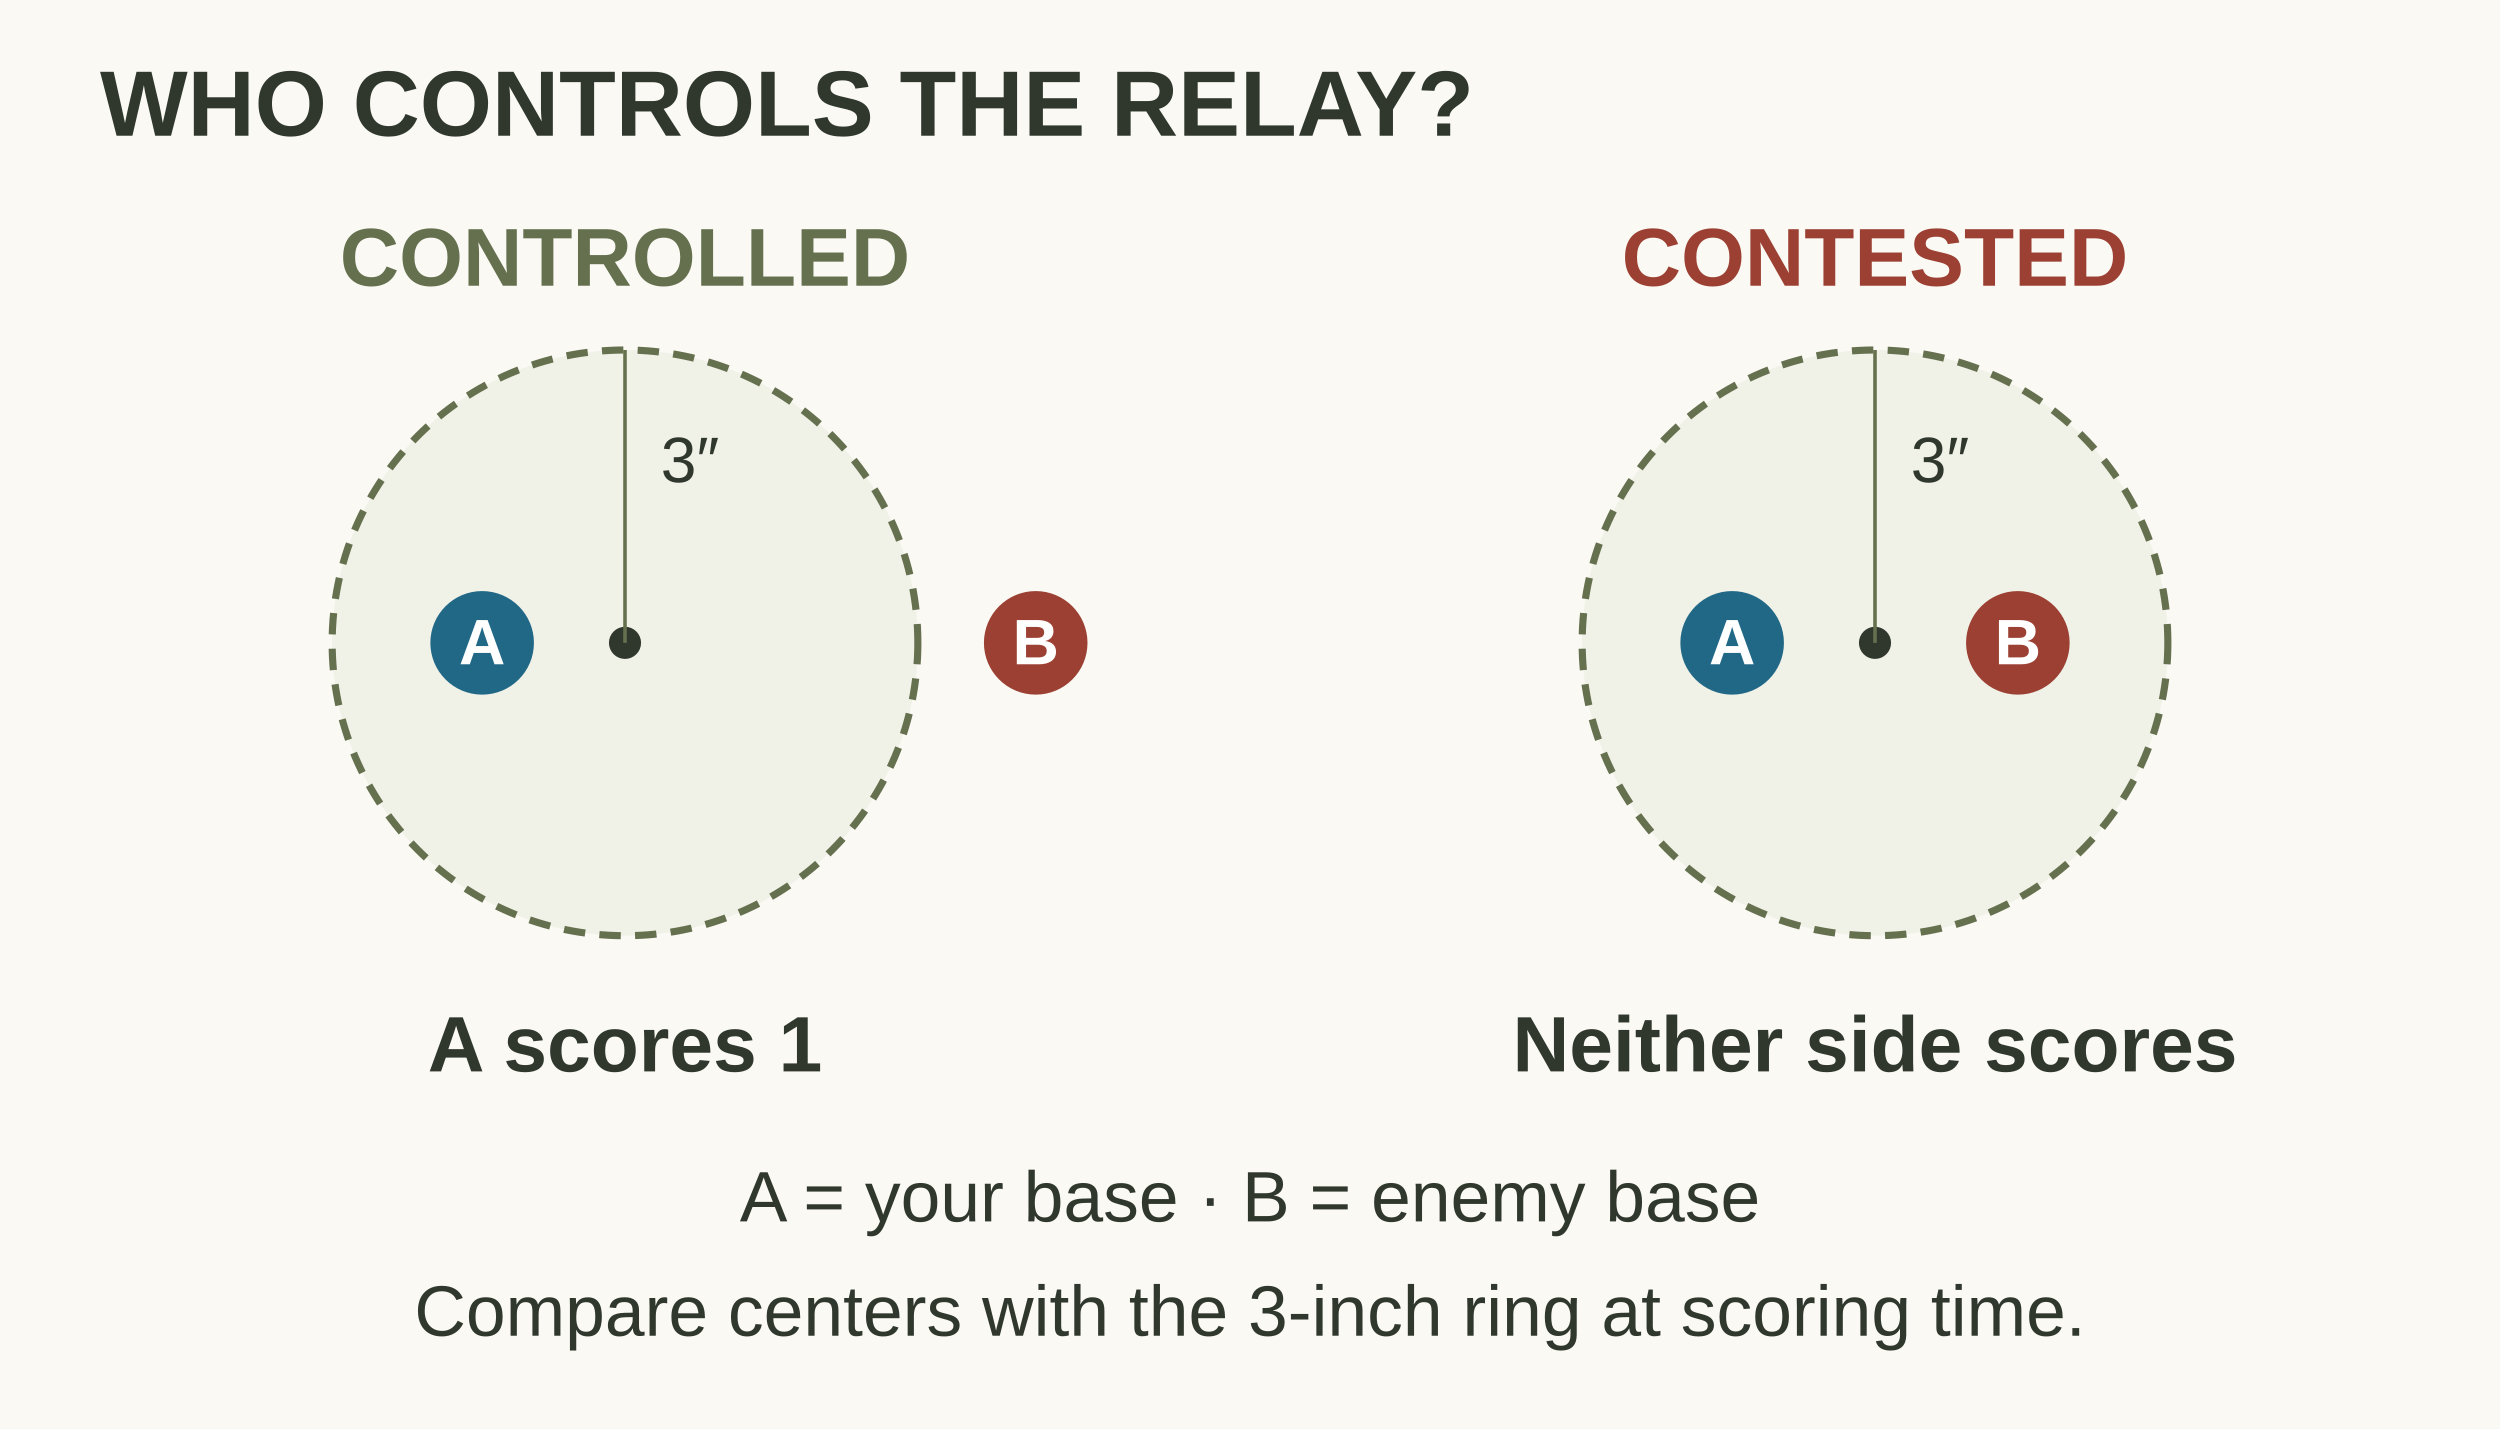
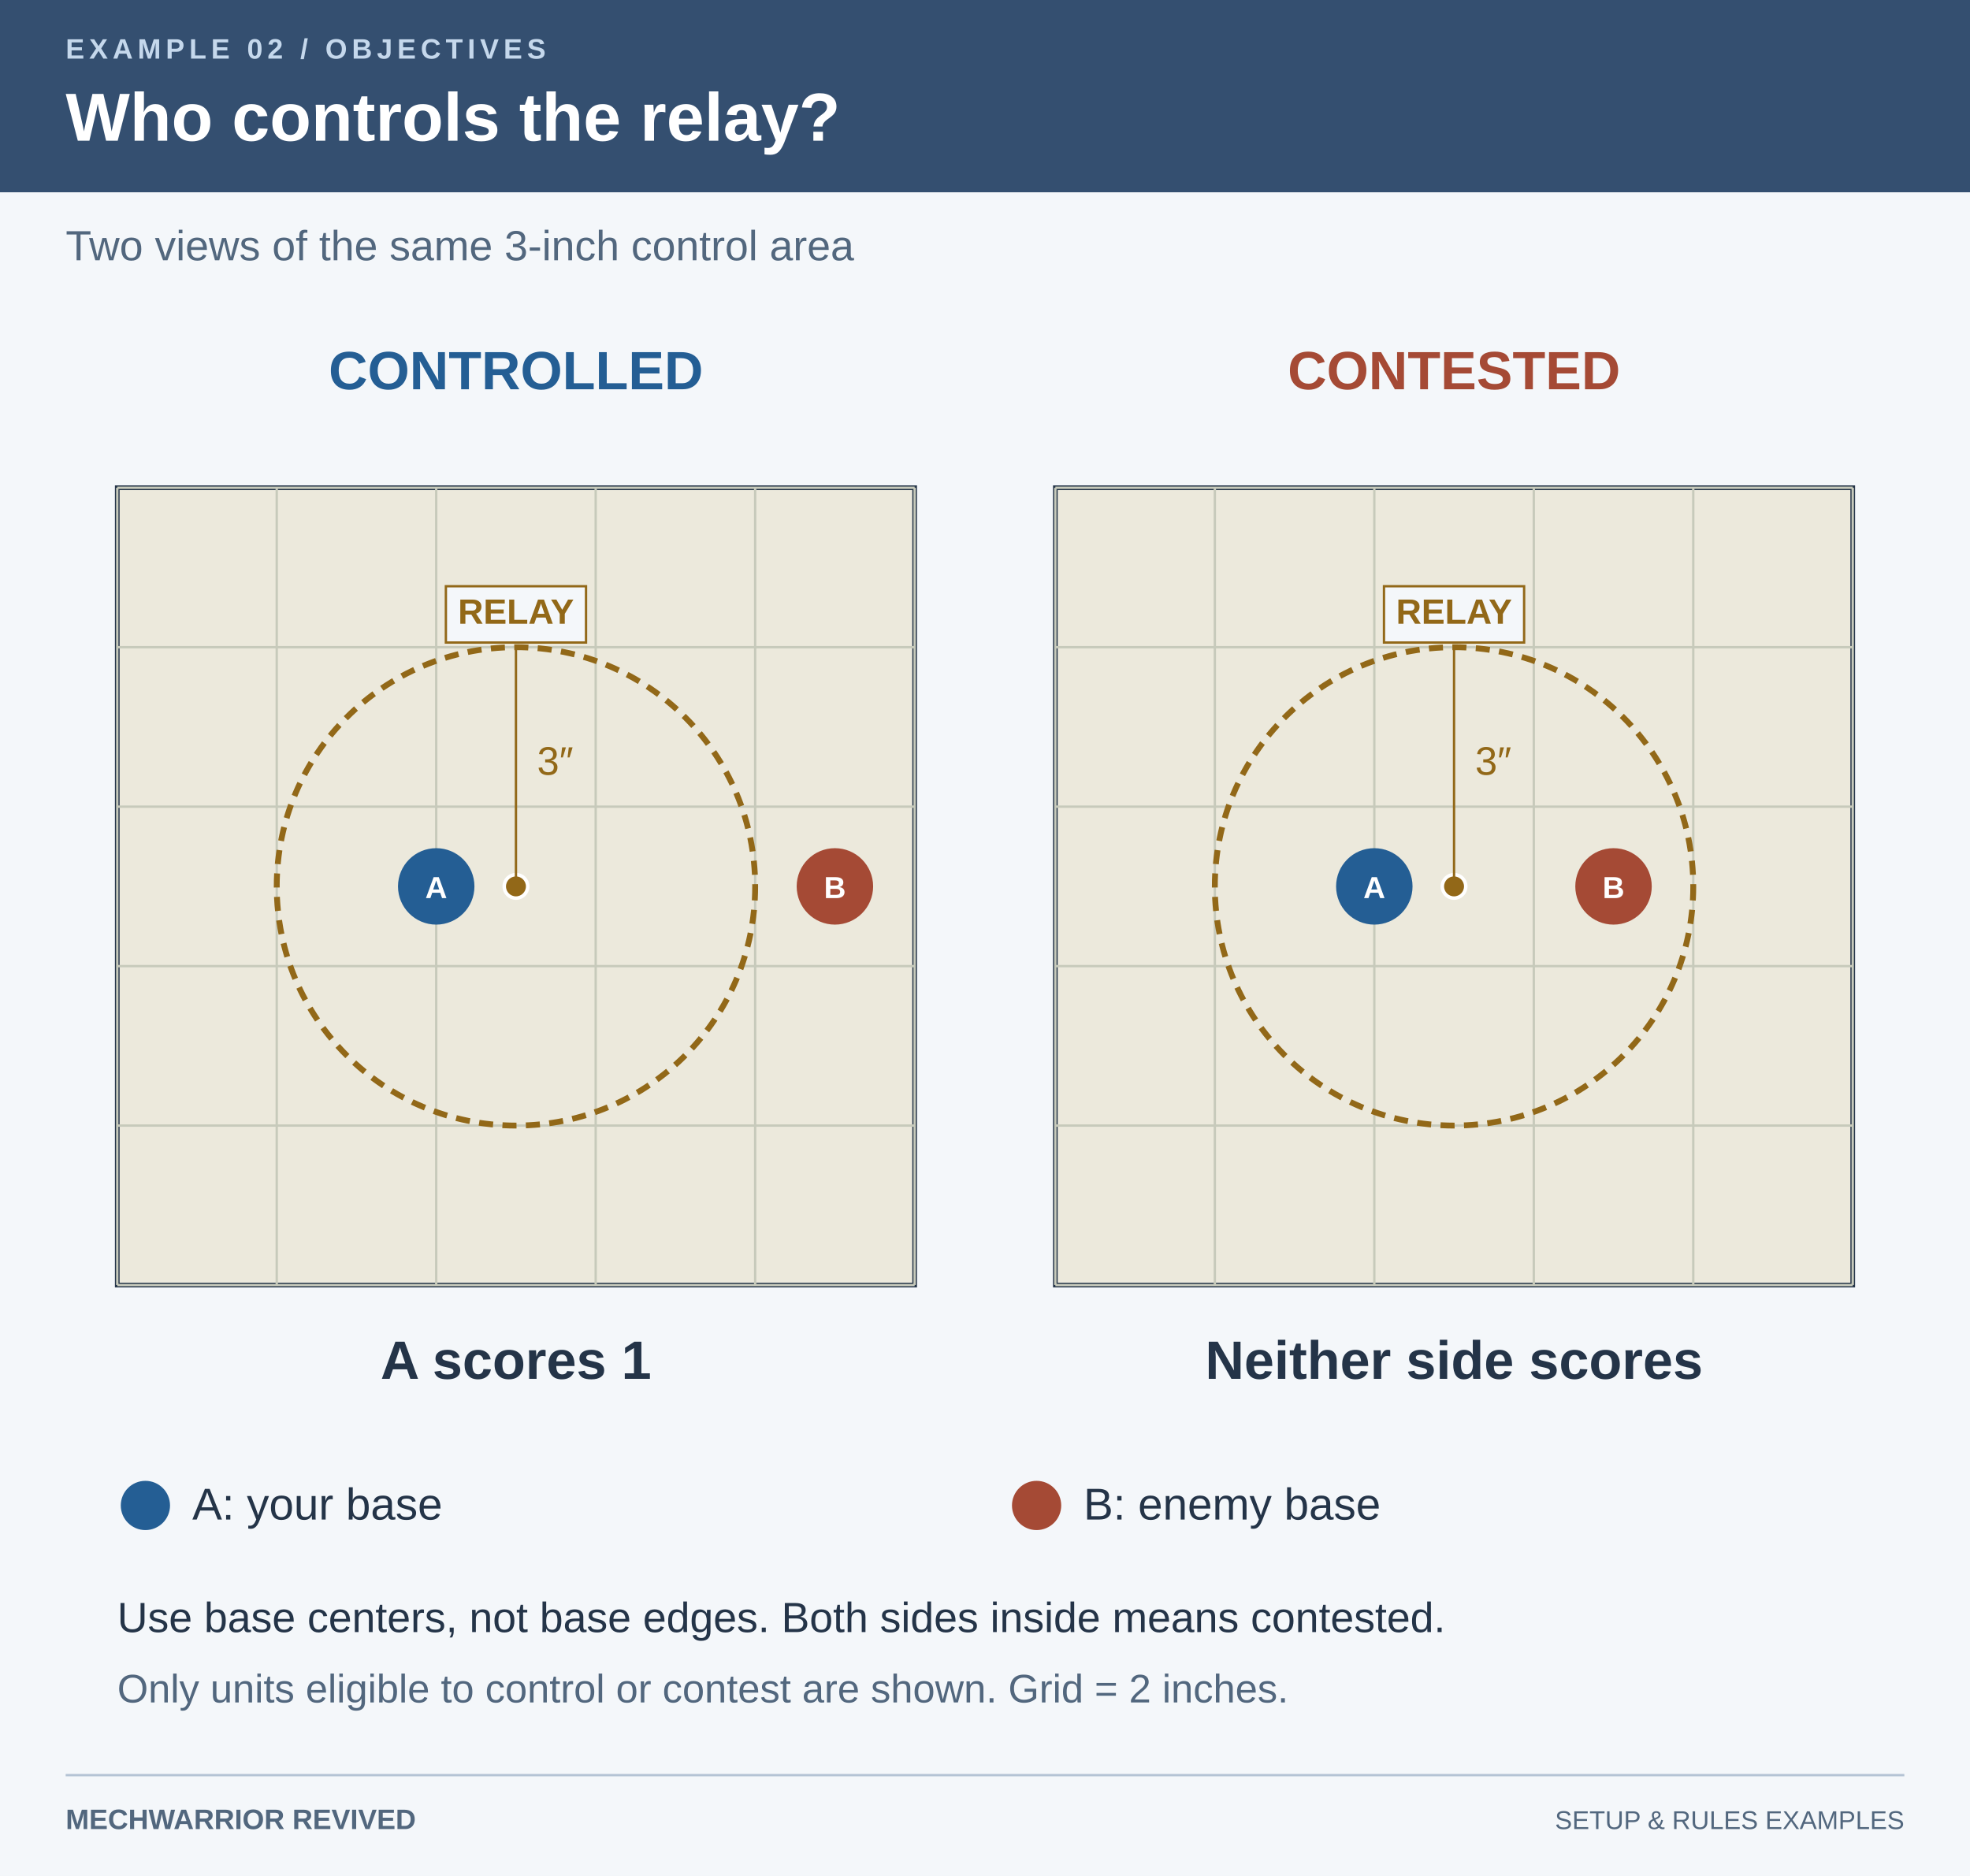
- <svg xmlns="http://www.w3.org/2000/svg" width="700" height="400" viewBox="0 0 700 400" role="img" aria-labelledby="title desc">
+ <svg xmlns="http://www.w3.org/2000/svg" width="840" height="800" viewBox="0 0 840 800" role="img" aria-labelledby="title desc">
  <defs>
-     <marker id="arrow" viewBox="0 0 10 10" refX="9" refY="5" markerWidth="7" markerHeight="7" orient="auto-start-reverse">
-       <path d="M0 0L10 5L0 10Z" fill="#65704f" />
+     <pattern id="woods" patternUnits="userSpaceOnUse" width="26" height="26">
+       <rect width="26" height="26" fill="#d4dfbf" />
+       <path d="M13 3L20 17H6Z M13 14V22" fill="#a9be8e" stroke="#788f60" stroke-width="1.2" />
+     </pattern>
+     <pattern id="rubble" patternUnits="userSpaceOnUse" width="28" height="26">
+       <rect width="28" height="26" fill="#e3d7bd" />
+       <path d="M3 8L10 4L13 13L5 15Z M17 19L23 12L27 22Z" fill="#bdaf94" stroke="#918164" />
+       <path d="M16 3L21 6M4 22L9 20" stroke="#9f8c6b" />
+     </pattern>
+     <pattern id="blocking" patternUnits="userSpaceOnUse" width="24" height="24">
+       <rect width="24" height="24" fill="#b7bdc3" />
+       <path d="M0 24L24 0M-6 6L6 -6M18 30L30 18" stroke="#85919c" stroke-width="2" />
+     </pattern>
+     <pattern id="fieldworks" patternUnits="userSpaceOnUse" width="28" height="24">
+       <rect width="28" height="24" fill="#ddcbaa" />
+       <path d="M0 7H9V17H19V7H28" fill="none" stroke="#806044" stroke-width="5" />
+       <path d="M0 7H9V17H19V7H28" fill="none" stroke="#b79a70" stroke-width="2" />
+     </pattern>
+     <pattern id="water" patternUnits="userSpaceOnUse" width="28" height="20">
+       <rect width="28" height="20" fill="#ccdde5" />
+       <path d="M0 10Q7 5 14 10T28 10" fill="none" stroke="#86a6b7" />
+     </pattern>
+     <marker id="move-arrow" viewBox="0 0 10 10" refX="9" refY="5" markerWidth="6" markerHeight="6" orient="auto-start-reverse">
+       <path d="M0 0L10 5L0 10Z" fill="#245e94" />
    </marker>
-     <pattern id="woods" patternUnits="userSpaceOnUse" width="18" height="18">
-       <rect width="18" height="18" fill="#dfe8d2" />
-       <path d="M9 3L14 13H4Z" fill="none" stroke="#a0b18d" />
-     </pattern>
-     <pattern id="rubble" patternUnits="userSpaceOnUse" width="18" height="18">
-       <rect width="18" height="18" fill="#eee4cf" />
-       <path d="M3 9L7 5L10 11ZM13 14L16 10" fill="none" stroke="#b5a88e" />
-     </pattern>
-     <pattern id="blocking" patternUnits="userSpaceOnUse" width="12" height="12">
-       <rect width="12" height="12" fill="#d8dcd7" />
-       <path d="M-3 3L3 -3M0 12L12 0M9 15L15 9" stroke="#a0aaa2" />
-     </pattern>
+     <marker id="sight-arrow" viewBox="0 0 10 10" refX="9" refY="5" markerWidth="6" markerHeight="6" orient="auto-start-reverse">
+       <path d="M0 0L10 5L0 10Z" fill="#926818" />
+     </marker>
  </defs>
  <g font-family="Arial, Helvetica, sans-serif">
-     <rect x="0" y="0" width="700" height="400" fill="#faf9f4" stroke="none" />
-     <text x="28" y="38" font-size="26" text-anchor="start" fill="#30382e" font-weight="bold">WHO CONTROLS THE RELAY?</text>
-     <text x="175" y="80" font-size="23" text-anchor="middle" fill="#65704f" font-weight="bold">CONTROLLED</text>
-     <circle cx="175" cy="180" r="82" fill="#f0f1e7" stroke="#65704f" stroke-dasharray="6 4" stroke-width="2" />
-     <circle cx="175" cy="180" r="4" fill="#30382e" stroke="#30382e" />
-     <line x1="175" y1="180" x2="175" y2="98" stroke="#65704f" stroke-width="1" />
-     <text x="185" y="135" font-size="18" text-anchor="start" fill="#30382e" font-weight="normal">3″</text>
-     <circle cx="135" cy="180" r="14" fill="#216887" stroke="#216887" />
-     <text x="135" y="186" font-size="18" text-anchor="middle" fill="white" font-weight="bold">A</text>
-     <circle cx="290" cy="180" r="14" fill="#9b4032" stroke="#9b4032" />
-     <text x="290" y="186" font-size="18" text-anchor="middle" fill="white" font-weight="bold">B</text>
-     <text x="175" y="300" font-size="22" text-anchor="middle" fill="#30382e" font-weight="bold">A scores 1</text>
-     <text x="525" y="80" font-size="23" text-anchor="middle" fill="#9b4032" font-weight="bold">CONTESTED</text>
-     <circle cx="525" cy="180" r="82" fill="#f0f1e7" stroke="#65704f" stroke-dasharray="6 4" stroke-width="2" />
-     <circle cx="525" cy="180" r="4" fill="#30382e" stroke="#30382e" />
-     <line x1="525" y1="180" x2="525" y2="98" stroke="#65704f" stroke-width="1" />
-     <text x="535" y="135" font-size="18" text-anchor="start" fill="#30382e" font-weight="normal">3″</text>
-     <circle cx="485" cy="180" r="14" fill="#216887" stroke="#216887" />
-     <text x="485" y="186" font-size="18" text-anchor="middle" fill="white" font-weight="bold">A</text>
-     <circle cx="565" cy="180" r="14" fill="#9b4032" stroke="#9b4032" />
-     <text x="565" y="186" font-size="18" text-anchor="middle" fill="white" font-weight="bold">B</text>
-     <text x="525" y="300" font-size="22" text-anchor="middle" fill="#30382e" font-weight="bold">Neither side scores</text>
-     <text x="350" y="342" font-size="20" text-anchor="middle" fill="#30382e" font-weight="normal">A = your base · B = enemy base</text>
-     <text x="350" y="374" font-size="20" text-anchor="middle" fill="#30382e" font-weight="normal">Compare centers with the 3-inch ring at scoring time.</text>
+     <rect x="0" y="0" width="840" height="800" fill="#f4f7fa" stroke="none" />
+     <rect x="0" y="0" width="840" height="82" fill="#344f70" stroke="none" />
+     <text x="28" y="25" font-size="12" text-anchor="start" fill="#c5d8ec" font-weight="bold" letter-spacing="2">EXAMPLE 02  /  OBJECTIVES</text>
+     <text x="28" y="60" font-size="29" text-anchor="start" fill="white" font-weight="bold">Who controls the relay?</text>
+     <text x="28" y="111" font-size="18" text-anchor="start" fill="#52677e" font-weight="normal">Two views of the same 3-inch control area</text>
+     <text x="220" y="166" font-size="23" text-anchor="middle" fill="#245e94" font-weight="bold">CONTROLLED</text>
+     <rect x="50" y="208" width="340" height="340" fill="#ece9dc" stroke="#243448" data-board-width="10" data-board-depth="10" data-scale="34" stroke-width="2" />
+     <line x1="50" y1="208" x2="50" y2="548" stroke="#c7cabb" stroke-width="1" />
+     <line x1="118" y1="208" x2="118" y2="548" stroke="#c7cabb" stroke-width="1" />
+     <line x1="186" y1="208" x2="186" y2="548" stroke="#c7cabb" stroke-width="1" />
+     <line x1="254" y1="208" x2="254" y2="548" stroke="#c7cabb" stroke-width="1" />
+     <line x1="322" y1="208" x2="322" y2="548" stroke="#c7cabb" stroke-width="1" />
+     <line x1="390" y1="208" x2="390" y2="548" stroke="#c7cabb" stroke-width="1" />
+     <line x1="50" y1="548" x2="390" y2="548" stroke="#c7cabb" stroke-width="1" />
+     <line x1="50" y1="480" x2="390" y2="480" stroke="#c7cabb" stroke-width="1" />
+     <line x1="50" y1="412" x2="390" y2="412" stroke="#c7cabb" stroke-width="1" />
+     <line x1="50" y1="344" x2="390" y2="344" stroke="#c7cabb" stroke-width="1" />
+     <line x1="50" y1="276" x2="390" y2="276" stroke="#c7cabb" stroke-width="1" />
+     <line x1="50" y1="208" x2="390" y2="208" stroke="#c7cabb" stroke-width="1" />
+     <circle cx="220" cy="378" r="102" fill="none" stroke="#926818" stroke-width="2.5" stroke-dasharray="6 4" data-objective="RELAY" data-control-radius="3" />
+     <circle cx="220" cy="378" r="5" fill="#926818" stroke="white" stroke-width="1.5" />
+     <rect x="190.125" y="250" width="59.75" height="24" fill="#f4f7fa" stroke="#926818" stroke-width="1" />
+     <text x="220" y="266" font-size="15" text-anchor="middle" fill="#926818" font-weight="bold">RELAY</text>
+     <g data-unit="A" data-center-x="4" data-center-y="5">
+       <circle cx="186" cy="378" r="15.3" fill="#245e94" stroke="#245e94" stroke-width="2" />
+       <text x="186" y="383" font-size="13" text-anchor="middle" fill="white" font-weight="bold">A</text>
+     </g>
+     <g data-unit="B" data-center-x="9" data-center-y="5">
+       <circle cx="356" cy="378" r="15.3" fill="#a54a35" stroke="#a54a35" stroke-width="2" />
+       <text x="356" y="383" font-size="13" text-anchor="middle" fill="white" font-weight="bold">B</text>
+     </g>
+     <line x1="220" y1="378" x2="220" y2="276" stroke="#926818" stroke-width="1" />
+     <text x="229" y="330.4" font-size="17" text-anchor="start" fill="#926818" font-weight="normal">3″</text>
+     <text x="220" y="588" font-size="23" text-anchor="middle" fill="#243448" font-weight="bold">A scores 1</text>
+     <text x="620" y="166" font-size="23" text-anchor="middle" fill="#a54a35" font-weight="bold">CONTESTED</text>
+     <rect x="450" y="208" width="340" height="340" fill="#ece9dc" stroke="#243448" data-board-width="10" data-board-depth="10" data-scale="34" stroke-width="2" />
+     <line x1="450" y1="208" x2="450" y2="548" stroke="#c7cabb" stroke-width="1" />
+     <line x1="518" y1="208" x2="518" y2="548" stroke="#c7cabb" stroke-width="1" />
+     <line x1="586" y1="208" x2="586" y2="548" stroke="#c7cabb" stroke-width="1" />
+     <line x1="654" y1="208" x2="654" y2="548" stroke="#c7cabb" stroke-width="1" />
+     <line x1="722" y1="208" x2="722" y2="548" stroke="#c7cabb" stroke-width="1" />
+     <line x1="790" y1="208" x2="790" y2="548" stroke="#c7cabb" stroke-width="1" />
+     <line x1="450" y1="548" x2="790" y2="548" stroke="#c7cabb" stroke-width="1" />
+     <line x1="450" y1="480" x2="790" y2="480" stroke="#c7cabb" stroke-width="1" />
+     <line x1="450" y1="412" x2="790" y2="412" stroke="#c7cabb" stroke-width="1" />
+     <line x1="450" y1="344" x2="790" y2="344" stroke="#c7cabb" stroke-width="1" />
+     <line x1="450" y1="276" x2="790" y2="276" stroke="#c7cabb" stroke-width="1" />
+     <line x1="450" y1="208" x2="790" y2="208" stroke="#c7cabb" stroke-width="1" />
+     <circle cx="620" cy="378" r="102" fill="none" stroke="#926818" stroke-width="2.5" stroke-dasharray="6 4" data-objective="RELAY" data-control-radius="3" />
+     <circle cx="620" cy="378" r="5" fill="#926818" stroke="white" stroke-width="1.5" />
+     <rect x="590.125" y="250" width="59.75" height="24" fill="#f4f7fa" stroke="#926818" stroke-width="1" />
+     <text x="620" y="266" font-size="15" text-anchor="middle" fill="#926818" font-weight="bold">RELAY</text>
+     <g data-unit="A" data-center-x="4" data-center-y="5">
+       <circle cx="586" cy="378" r="15.3" fill="#245e94" stroke="#245e94" stroke-width="2" />
+       <text x="586" y="383" font-size="13" text-anchor="middle" fill="white" font-weight="bold">A</text>
+     </g>
+     <g data-unit="B" data-center-x="7" data-center-y="5">
+       <circle cx="688" cy="378" r="15.3" fill="#a54a35" stroke="#a54a35" stroke-width="2" />
+       <text x="688" y="383" font-size="13" text-anchor="middle" fill="white" font-weight="bold">B</text>
+     </g>
+     <line x1="620" y1="378" x2="620" y2="276" stroke="#926818" stroke-width="1" />
+     <text x="629" y="330.4" font-size="17" text-anchor="start" fill="#926818" font-weight="normal">3″</text>
+     <text x="620" y="588" font-size="23" text-anchor="middle" fill="#243448" font-weight="bold">Neither side scores</text>
+     <circle cx="62" cy="642" r="10" fill="#245e94" stroke="#245e94" />
+     <text x="82" y="648" font-size="19" text-anchor="start" fill="#243448" font-weight="normal">A: your base</text>
+     <circle cx="442" cy="642" r="10" fill="#a54a35" stroke="#a54a35" />
+     <text x="462" y="648" font-size="19" text-anchor="start" fill="#243448" font-weight="normal">B: enemy base</text>
+     <text x="50" y="696" font-size="18" text-anchor="start" fill="#243448" font-weight="normal">Use base centers, not base edges. Both sides inside means contested.</text>
+     <text x="50" y="726" font-size="17" text-anchor="start" fill="#52677e" font-weight="normal">Only units eligible to control or contest are shown. Grid = 2 inches.</text>
+     <line x1="28" y1="757" x2="812" y2="757" stroke="#b4c3d4" stroke-width="1" />
+     <text x="28" y="780" font-size="12" text-anchor="start" fill="#52677e" font-weight="bold">MECHWARRIOR REVIVED</text>
+     <text x="812" y="780" font-size="11" text-anchor="end" fill="#52677e" font-weight="normal">SETUP &amp; RULES EXAMPLES</text>
  </g>
</svg>
